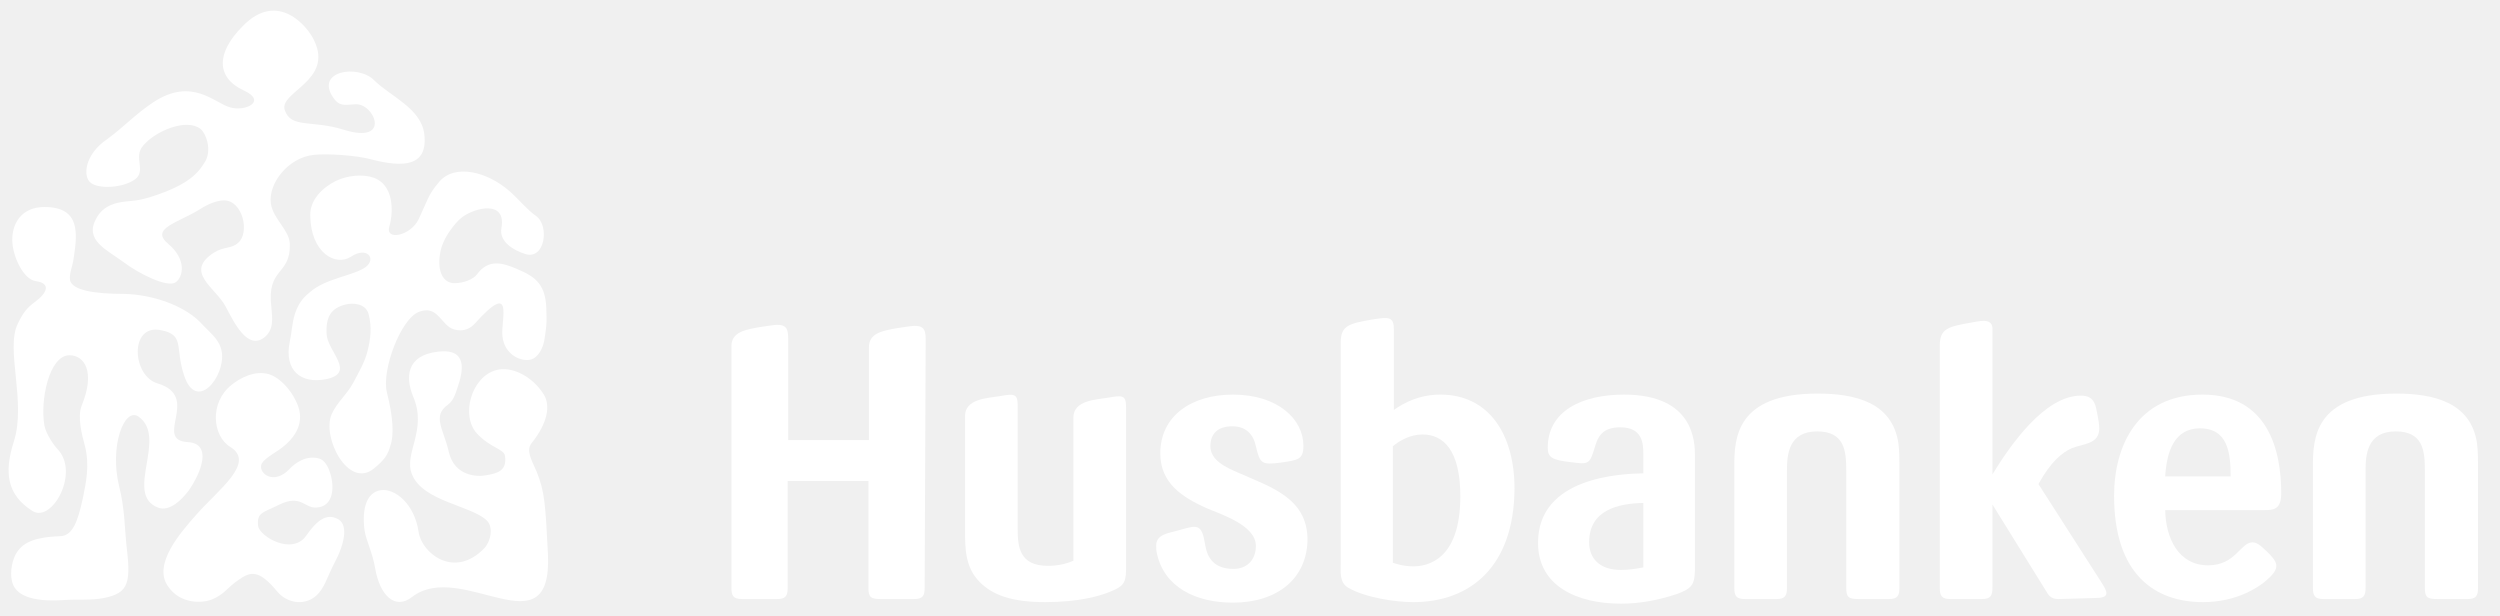
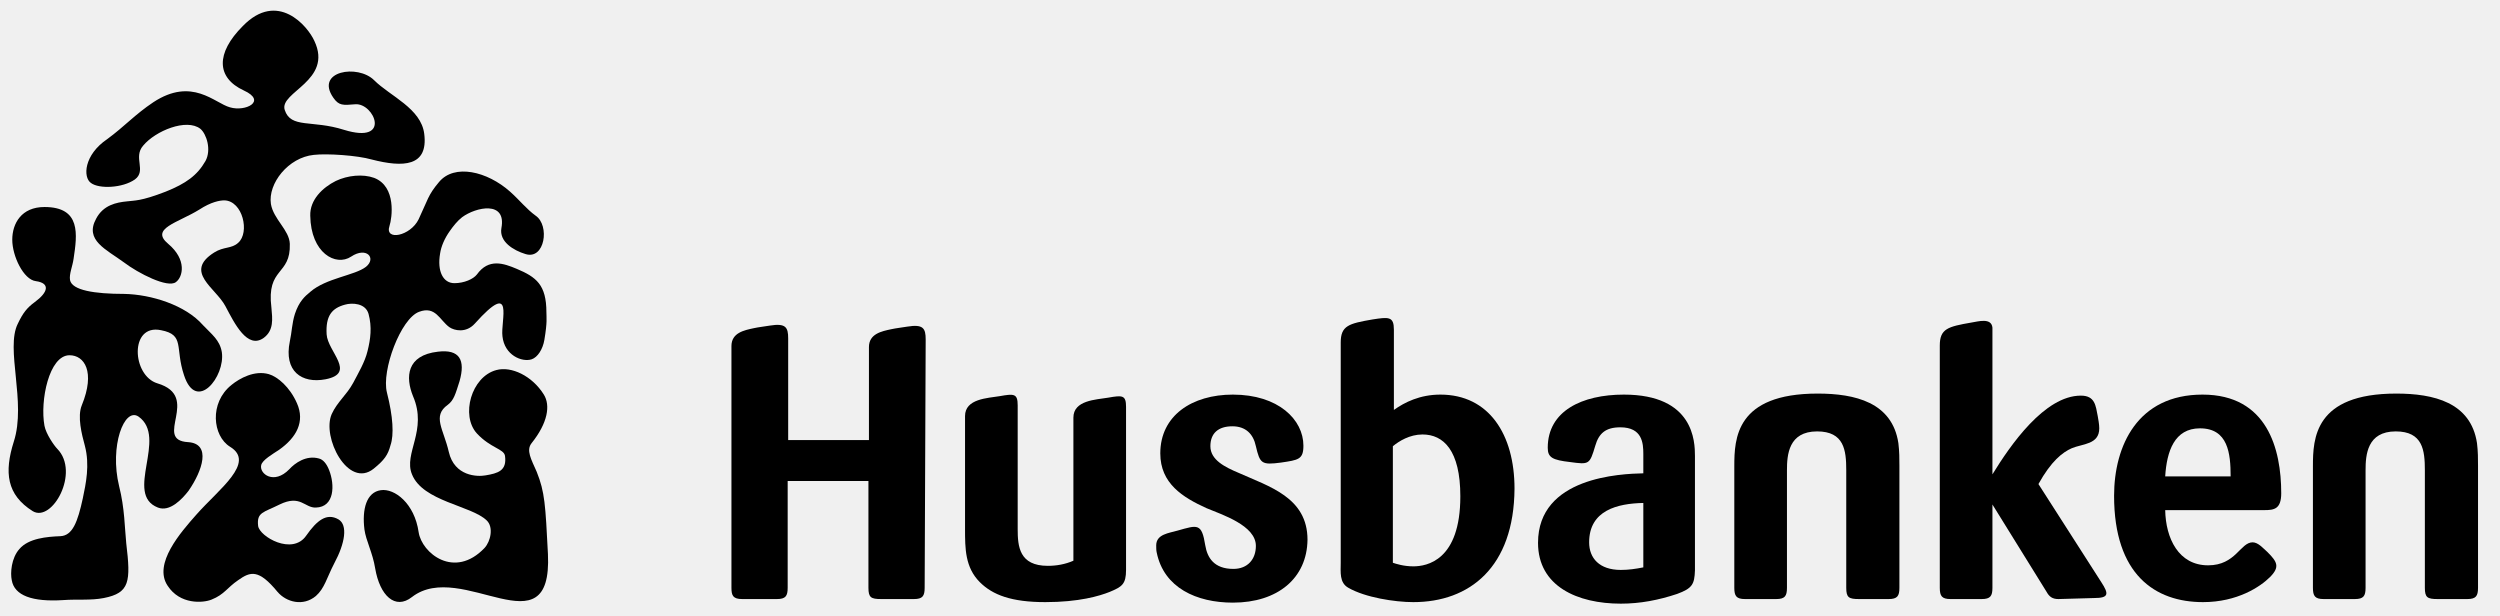
<svg xmlns="http://www.w3.org/2000/svg" version="1.1" id="Layer_1" x="0px" y="0px" viewBox="0 0 489.1 120.5" style="enable-background:new 0 0 489.1 120.5;" xml:space="preserve">
  <style type="text/css">
- 	.st0{fill:#FFFFFF;}
+ 	.st0{fill:#000000;}
</style>
  <g>
    <path class="st0" d="M402.7,117.2c-1.2,0-1.8-0.5-2.3-1.4l-10.6-17.1V115c0,1.6-0.4,2.2-2.1,2.2h-6.1c-1.7,0-2.1-0.6-2.1-2.2V67.6   c0-3.3,1.6-3.7,6.2-4.5c1.3-0.2,3.9-1,4.1,1c0,0.3,0,0.8,0,1.3v27.4c3.5-5.7,10.2-15.4,17.3-15.4c2.8,0,2.9,2,3.3,4   c0.1,0.6,0.3,1.6,0.3,2.4c0,3.2-3.3,3-5.4,3.9c-1.8,0.8-4,2.5-6.5,7l12.3,19.2c1.5,2.3,1.5,3.1-1.4,3.1L402.7,117.2L402.7,117.2z" />
    <path class="st0" d="M369.5,117.2h-5.8c-2,0-2.5-0.3-2.5-2.2V92c0-3.9-0.4-7.6-5.7-7.6c-5.6,0-5.9,4.6-5.9,7.6v23   c0,1.6-0.4,2.2-2.1,2.2h-6.1c-1.7,0-2.1-0.6-2.1-2.2V91.2c0-5.4,0.3-14.2,16.3-14.2c7.3,0,14.6,1.7,15.8,9.7   c0.2,1.6,0.2,3.1,0.2,4.4V115C371.6,116.6,371.2,117.2,369.5,117.2L369.5,117.2z" />
    <path class="st0" d="M241.2,117.9c-7.1,0-13.5-2.9-14.9-9.8c-0.1-0.4-0.1-0.9-0.1-1.4c0-2.2,2.5-2.4,4.2-2.9   c3.9-1.1,4.7-1.5,5.4,2.9c0.4,2.4,1.7,4.6,5.5,4.6c2.8,0,4.4-1.9,4.4-4.5c0-4-6.6-6.1-9.7-7.4c-4.6-2.1-9-4.8-9-10.7   c0-7.4,6.2-11.5,14.2-11.5c8.9,0,13.8,4.9,13.8,10c0,2.7-1,2.8-4.4,3.3c-3.8,0.5-4.1,0.2-4.9-3.2c-0.5-2.4-2-3.9-4.6-3.9   c-2.8,0-4.3,1.4-4.3,3.9c0,2.7,2.9,4.1,5.5,5.2c6,2.7,13.5,4.8,13.5,13.1C255.7,113.1,250,117.9,241.2,117.9L241.2,117.9z" />
    <path class="st0" d="M217.1,115.8c-2,0.8-6,2-12.6,2s-10.3-1.4-12.8-3.9c-2.9-2.9-2.9-6.6-2.9-10.4V81.4c0-3.4,4.4-3.5,6.8-3.9   c2.8-0.5,3.5-0.5,3.5,1.8v24.2c0,3.4,0.3,7.2,5.9,7.2c1.7,0,3.4-0.3,5-1V81.7c0-3.4,4.4-3.5,6.8-3.9c2.8-0.5,3.5-0.5,3.5,1.8v31.9   C220.3,114.3,219.5,114.8,217.1,115.8L217.1,115.8z" />
    <path class="st0" d="M180.9,115c0,1.6-0.4,2.2-2.1,2.2h-6.4c-2,0-2.5-0.3-2.5-2.2V94.1h-15.8V115c0,1.6-0.4,2.2-2.1,2.2h-6.8   c-1.8,0-2.1-0.7-2.1-2.2V67.7c0-2.6,2.5-3.1,4.4-3.5c0.9-0.2,1.9-0.3,3.1-0.5c3.1-0.5,3.6,0.3,3.6,2.5v19.9h15.8V67.9   c0-2.6,2.5-3.1,4.4-3.5c0.9-0.2,1.9-0.3,3.1-0.5c3.1-0.5,3.6,0.3,3.6,2.5L180.9,115L180.9,115z" />
    <path class="st0" d="M443,99.8h-19.4c0.1,5.5,2.6,10.8,8.4,10.8c5.4,0,6.3-4.5,8.7-4.5c1.1,0,2.1,1.2,2.9,1.9   c1.9,1.9,2.5,2.9,0.5,4.9c-1.9,1.9-6.4,4.9-13.1,4.9c-9.4,0-17.4-5.4-17.4-20.8c0-9.8,4.6-19.8,17.3-19.8s15.4,10.7,15.4,19.3   C446.3,99.6,444.9,99.8,443,99.8L443,99.8z M430.4,83.8c-5,0-6.5,4.5-6.8,9.4h12.8C436.4,88.7,435.9,83.8,430.4,83.8z" />
    <path class="st0" d="M328.1,116.2c-3.6,1.2-7.2,1.9-11,1.9c-8.5,0-16.2-3.4-16.2-11.9c0-12.9,16.2-13.5,20.6-13.6v-3.8   c0-2.1-0.2-5.2-4.5-5.2c-2.9,0-4.2,1.2-4.9,3.6c-1.1,3.7-1.2,3.7-4.9,3.2c-3.5-0.4-4.4-0.9-4.4-2.8c0-7.2,6.7-10.4,14.9-10.4   c13.7,0,13.9,9.2,13.9,12v22.4C331.5,114.3,331.1,115.1,328.1,116.2L328.1,116.2z M321.5,98.4c-5,0.1-10.6,1.4-10.6,7.7   c0,3.1,2,5.4,6.2,5.4c1.5,0,2.9-0.2,4.4-0.5L321.5,98.4L321.5,98.4z" />
    <path class="st0" d="M276.5,117.8c-3.6,0-9.4-0.9-12.7-2.8c-1.8-1-1.5-3.1-1.5-4.9V67c0-3.3,1.6-3.7,6.2-4.5c3.2-0.5,4.2-0.6,4.2,2   v15.7c2.1-1.5,5.1-3,9.1-3c9.5,0,14.5,7.8,14.5,18.4C296.2,111,287.5,117.8,276.5,117.8L276.5,117.8z M278.3,85   c-2.5,0-4.6,1.3-5.8,2.3v22.8c0.6,0.2,2.1,0.7,4,0.7c2.6,0,9.2-1.1,9.2-13.7C285.7,88.1,282.4,85,278.3,85L278.3,85z" />
    <path class="st0" d="M482.7,117.2h-5.8c-2,0-2.5-0.3-2.5-2.2V92c0-3.9-0.4-7.6-5.7-7.6c-5.6,0-5.9,4.6-5.9,7.6v23   c0,1.6-0.4,2.2-2.1,2.2h-6.1c-1.7,0-2.1-0.6-2.1-2.2V91.2c0-5.4,0.3-14.2,16.3-14.2c7.3,0,14.6,1.7,15.8,9.7   c0.2,1.6,0.2,3.1,0.2,4.4V115C484.8,116.6,484.4,117.2,482.7,117.2L482.7,117.2z" />
  </g>
  <g>
    <path class="st0" d="M31.5,64.6c4.7,0.9,2.7,3.4,4.5,8.8c2.4,7.4,8.1,0.3,7.4-4.5c-0.4-2.4-2-3.5-3.7-5.3c-3.4-3.9-10.1-6-15.4-6.1   c-5.8,0-10.2-0.7-10.6-2.7c-0.2-1.2,0.5-2.7,0.7-4.2c0.7-4.7,1.5-10.1-5.7-10.1c-4.5,0-6.3,3.2-6.3,6.4S4.6,54.7,7,55   c2.9,0.4,2.4,2.2-0.2,4.1c-1.5,1.1-2.3,2.1-3.3,4.2C1,68.2,5.2,78.7,2.7,86.4c-1.9,6-1.4,10.4,3.7,13.6c3.8,2.3,9.3-7.6,4.8-12.2   c-0.6-0.6-2.2-2.9-2.5-4.5c-0.9-4.9,0.9-13.8,4.9-13.8c2.9,0,5.1,3.2,2.4,9.8c-0.9,2.2,0,5.7,0.6,7.9c1,3.8,0.2,7.4-0.4,10.3   c-1,4.6-2,7.3-4.4,7.4c-2.6,0.1-6.2,0.4-8,2.5c-1.6,1.8-1.8,4.7-1.5,6.1c0.5,3,4,4.3,10.1,3.9c2.6-0.2,5.4,0.1,7.9-0.4   c5.1-1,5.3-3.2,4.4-10.7c-0.3-2.9-0.3-6.9-1.4-11.2c-1.9-7.8,1-15.5,3.8-13.6c5.8,4.1-2.9,15.2,3.8,17.8c2.3,0.9,4.7-1.6,6-3.3   c2.7-3.9,4.5-9.2-0.1-9.5c-7-0.4,2.7-8.9-6-11.5C25.8,73.5,25.3,63.3,31.5,64.6L31.5,64.6z" />
    <path class="st0" d="M83,26.2c-0.6-5-6.7-7.4-9.8-10.5c-3.2-3.2-11.6-1.8-8,3.4c1.1,1.6,1.9,1.5,4.3,1.3c3.7-0.3,7.2,7.9-2.2,5   c-6.3-2-10.4-0.2-11.6-3.9c-1.1-3.5,9.5-5.7,5.8-13.5c-1.3-2.9-7.2-9.9-14-2.9c-5.3,5.3-5.2,10.1,0.2,12.6c4.6,2.1,0.3,4.2-2.7,3.3   c-3-0.8-7.4-6-15-1c-3.6,2.4-5.6,4.7-9,7.2c-4.6,3.1-4.8,7.5-3.2,8.6c1.6,1.2,6.2,1,8.6-0.7c2.3-1.7-0.4-4.3,1.6-6.6   c2.4-2.9,8.5-5.4,11.2-3.3c1.2,1,2.2,4.1,1,6.3c-1.6,2.8-3.8,4.4-7.8,6c-4.9,1.9-6.1,1.7-7.6,1.9c-2,0.2-4.6,0.7-6,3.4   c-2.3,4.2,2,6,5.4,8.5c2.9,2.2,8.6,5.1,10.2,3.9c1.4-1,2.2-4.4-1.5-7.5c-3.6-3,1.9-4.1,6.1-6.7c2.3-1.5,4-1.8,4.9-1.8   c3.6,0.1,5,6.3,2.7,8.3c-1.3,1.2-2.8,0.7-4.7,1.9c-6,3.8,0.3,6.9,2.2,10.5c1.8,3.4,4.3,8.5,7.5,6.2c2-1.5,1.7-3.7,1.5-5.9   c-1-8,3.8-6.2,3.6-12.5c-0.1-2.7-3.2-4.8-3.7-7.8c-0.6-4,3.4-9.1,8.4-9.6c2.6-0.3,8.5,0.1,11.3,0.9C78.9,32.8,83.8,32.6,83,26.2   L83,26.2z" />
    <path class="st0" d="M106.9,61.1c0-5.4-2-6.9-5.8-8.5c-2.6-1.1-5.5-2.1-7.8,1.1c-0.7,0.9-2.5,1.7-4.4,1.7c-2.2,0-3.4-2.3-2.8-5.8   c0.2-1.4,0.9-3,1.9-4.4c0.7-1,1.5-2,2.4-2.7c2.7-2,8.7-3.3,7.7,2.1c-0.5,2.7,2.4,4.4,4.7,5.1c3.8,1.2,4.8-5.6,2-7.5   c-1.8-1.3-3.1-3-5-4.7c-4.5-4-10.9-5.5-13.9-1.9c-2.2,2.6-2.2,3.5-4,7.3c-1.6,3.3-6.7,4.3-5.7,1.3c0.5-1.5,1.4-7.7-3-9.4   C71,34,68,34.3,65.7,35.4c-2.6,1.3-5.1,3.7-5,6.8c0.1,7.3,5,10,8,8c3-2,5,0.3,2.9,2c-2.2,1.7-7.8,2.2-10.9,4.9   c-1.1,0.9-2.2,1.9-3,4.3c-0.6,1.9-0.6,3.6-1,5.4c-1.2,5.8,2.3,8.3,7,7.4c6.1-1.2,0.4-5.4,0.2-8.8c-0.2-3.6,1-5.1,3.6-5.8   c1.4-0.4,4-0.3,4.6,1.8c0.7,2.6,0.4,4.9-0.2,7.3c-0.5,2.1-1.8,4.3-2.8,6.2c-1.3,2.4-3.1,3.7-4.2,6.1c-2,4.5,3.2,14.7,8.2,10.7   c2.1-1.7,2.8-2.7,3.3-4.6c0.7-2,0.5-5.6-0.7-10.3c-1.1-4.3,2.7-14.5,6.3-15.8c3.2-1.2,4,1.6,5.9,3c1,0.7,3.3,1.2,5-0.7   c7.9-8.8,5-0.5,5.4,2.5c0.4,3.7,3.8,5.1,5.7,4.5c1.2-0.4,2.2-2,2.5-3.8C107.1,62.9,106.9,62.2,106.9,61.1L106.9,61.1z" />
    <path class="st0" d="M107.2,108.4c-0.5-9.7-0.6-12.1-2.2-16.1c-1.1-2.5-2.1-4.2-1-5.6c3.2-4,3.7-7.4,2.4-9.5   c-2.3-3.7-6.4-5.6-9.3-4.8c-4.9,1.3-7,8.9-3.8,12.4c2.7,2.9,5.3,3,5.5,4.4c0.4,2.9-1.4,3.4-3.8,3.8c-1.6,0.3-6.1,0.2-7.2-4.6   c-1-4.4-3.3-7-0.2-9.2c1.2-0.9,1.5-2.1,2.3-4.6c1.2-4.2,0-6.3-4.2-5.8c-6.2,0.7-6.4,5-4.9,8.7c2.9,6.7-1.9,11.2-0.2,15.3   c2.1,5.3,11.6,6.1,14.6,9c1.4,1.3,0.8,4.1-0.4,5.4c-5.9,6.2-12.3,1-12.9-3.1c-0.8-5.6-4.7-8.6-7.4-8.2c-2.8,0.4-3.7,3.7-3.2,7.7   c0.3,2.2,1.6,4.5,2.1,7.6c0.9,5.3,3.9,8.2,7.2,5.6C90.3,109.3,108.1,127.8,107.2,108.4L107.2,108.4z" />
    <path class="st0" d="M65.4,110.2c2.1-3.9,2.7-7.5,0.8-8.6c-2.3-1.3-4.2,0.2-6.3,3.2c-2.7,3.9-9.1,0.2-9.4-1.9   c-0.3-2.7,1-2.6,4.2-4.2c4.1-2,4.9,0.7,7.1,0.6c3.7-0.1,3.7-4.5,2.6-7.3c-0.5-1.3-1.2-2.1-2-2.3c-2.5-0.7-4.7,0.9-5.8,2.1   c-3,3.1-5.9,0.9-5.5-0.8c0.2-1,2.3-2.2,3.5-3c3.4-2.4,5.1-5.5,3.5-9.1c-1.4-3.2-3.8-5.2-5.5-5.7c-2.8-0.8-5.7,0.8-7.3,2.1   c-4.4,3.5-3.7,10-0.3,12.1c5.1,3.1-2.2,8.3-6.6,13.3c-3,3.4-8.5,9.6-5.6,13.9c2.4,3.7,6.9,3.4,8.6,2.7c2.5-1,3-2.3,5.2-3.8   c2.4-1.7,4-2.2,7.7,2.3c1.7,2,5,2.9,7.5,0.8C63.5,115.1,63.9,113.1,65.4,110.2L65.4,110.2z" />
  </g>
</svg>
